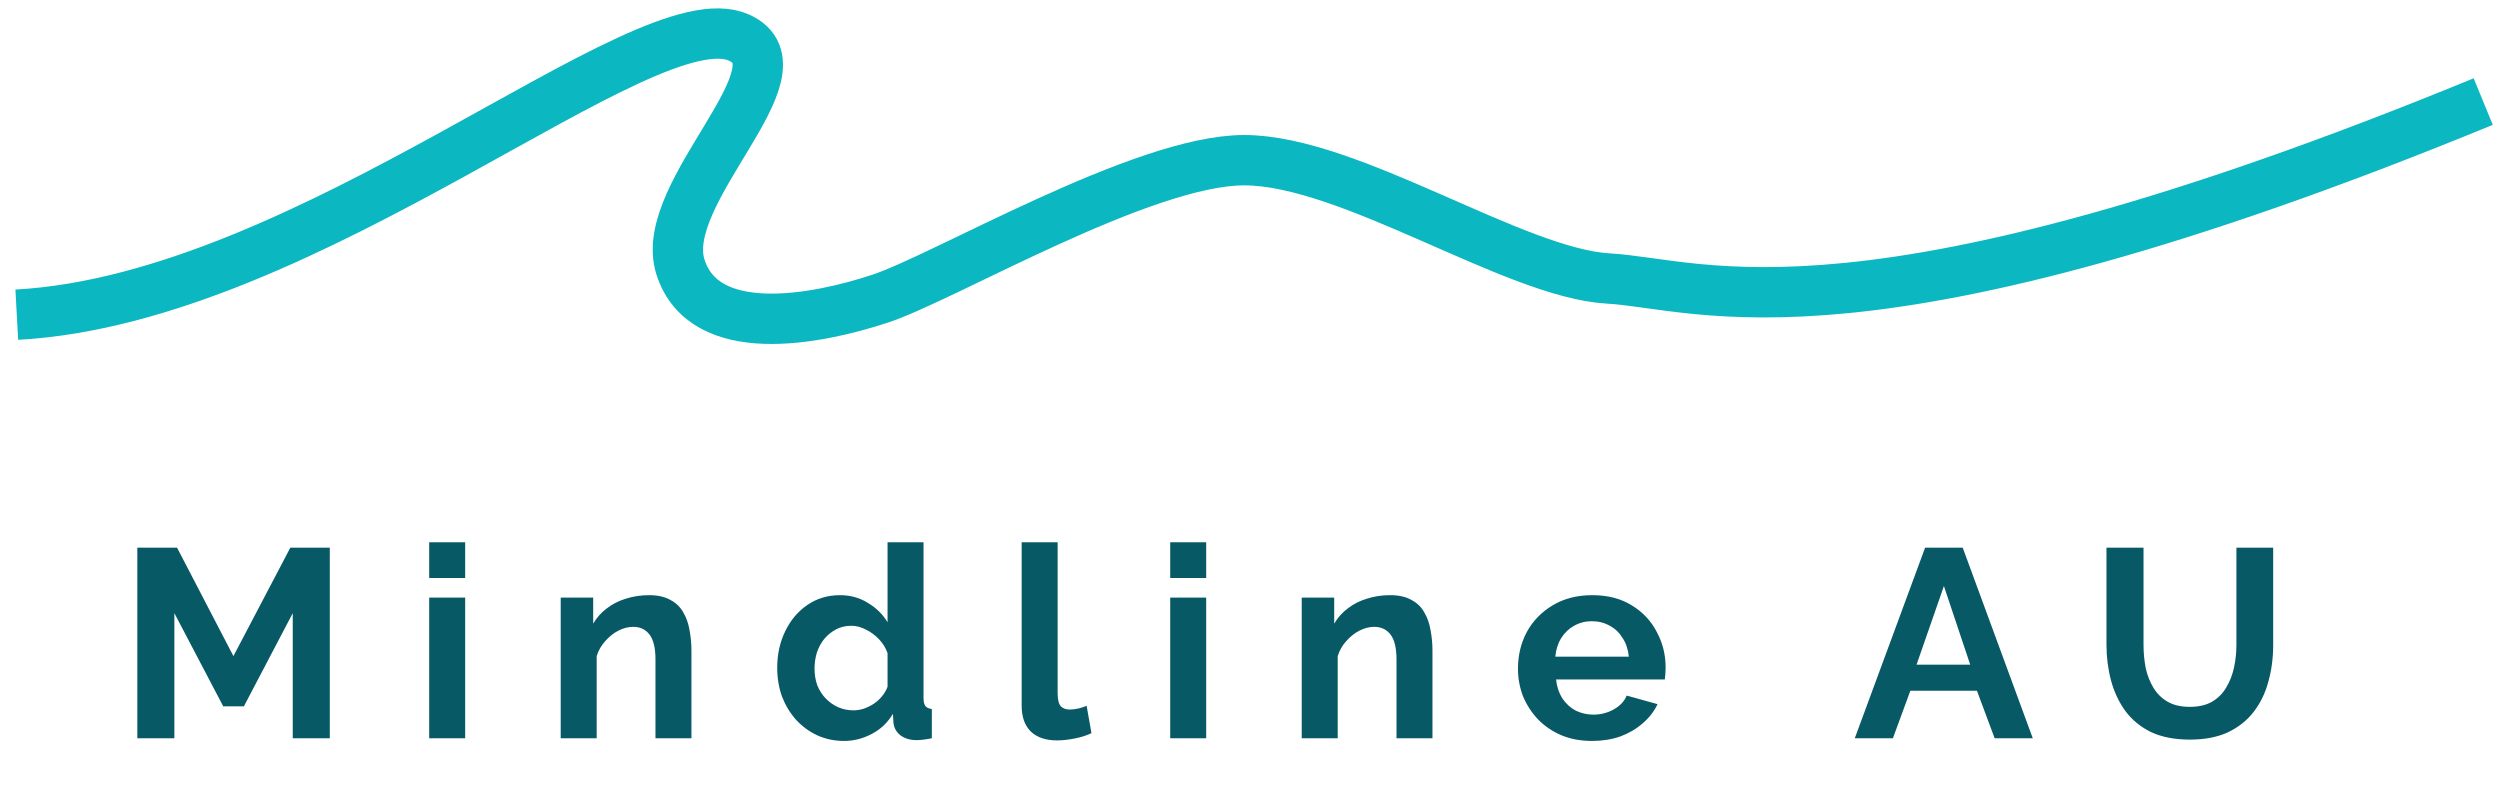
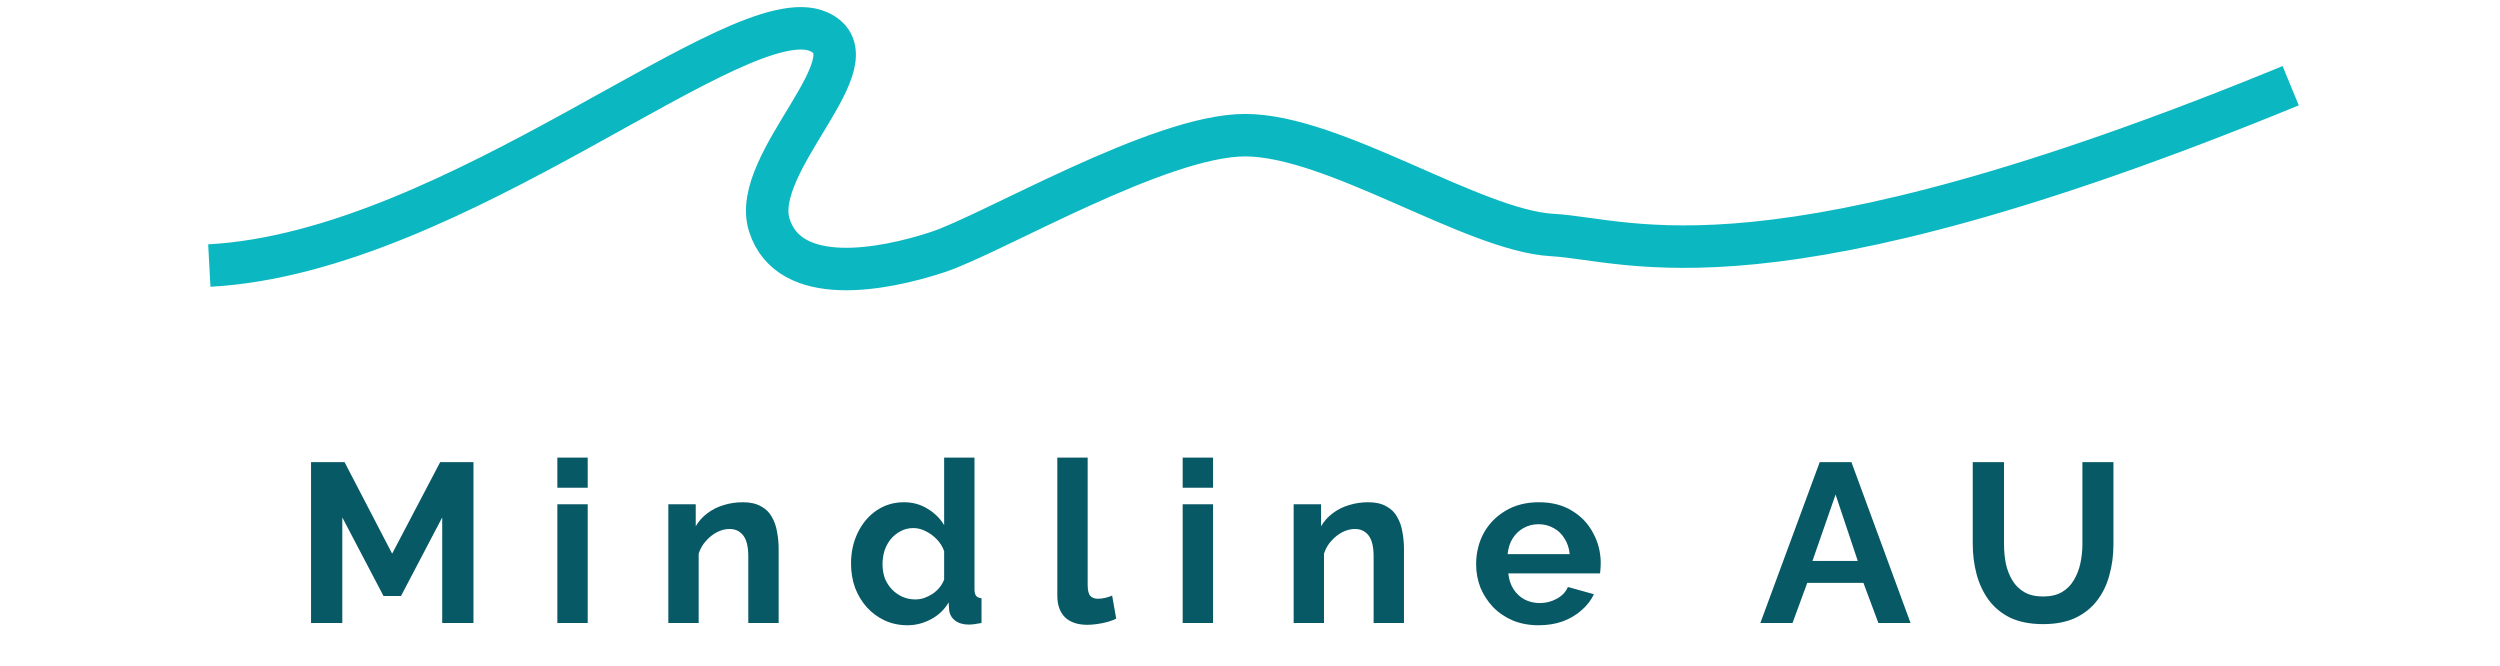
- <svg xmlns="http://www.w3.org/2000/svg" width="149" height="47" viewBox="0 0 149 47" fill="none">
+ <svg xmlns="http://www.w3.org/2000/svg" width="139" height="37" viewBox="0 0 149 47" fill="none">
  <path d="M1 18.755C18.5 17.803 38.45 -0.296 44.05 2.244C48.25 4.149 39.15 11.452 40.55 15.897C41.95 20.343 48.6 19.073 52.45 17.803C56.3 16.532 68.108 9.547 74.15 9.547C80.45 9.547 90.25 16.28 95.85 16.598C101.45 16.915 110.9 21.295 148 6.054" stroke="#0BB7C0" stroke-width="3" />
  <path d="M17.448 44V36.544L14.536 42.096H13.304L10.392 36.544V44H8.184V32.64H10.552L13.912 39.104L17.304 32.64H19.656V44H17.448ZM25.58 44V35.616H27.724V44H25.58ZM25.58 34.448V32.32H27.724V34.448H25.58ZM41.21 44H39.066V39.296C39.066 38.624 38.949 38.133 38.714 37.824C38.479 37.515 38.154 37.36 37.738 37.36C37.45 37.36 37.157 37.435 36.858 37.584C36.57 37.733 36.309 37.941 36.074 38.208C35.839 38.464 35.669 38.763 35.562 39.104V44H33.418V35.616H35.354V37.168C35.567 36.805 35.839 36.501 36.17 36.256C36.501 36 36.879 35.808 37.306 35.68C37.743 35.541 38.202 35.472 38.682 35.472C39.205 35.472 39.631 35.568 39.962 35.76C40.303 35.941 40.559 36.192 40.73 36.512C40.911 36.821 41.034 37.173 41.098 37.568C41.172 37.963 41.21 38.363 41.21 38.768V44ZM46.322 39.808C46.322 38.997 46.482 38.267 46.802 37.616C47.122 36.955 47.565 36.432 48.13 36.048C48.696 35.664 49.341 35.472 50.066 35.472C50.685 35.472 51.239 35.627 51.73 35.936C52.231 36.235 52.621 36.619 52.898 37.088V32.32H55.042V41.6C55.042 41.824 55.08 41.984 55.154 42.08C55.229 42.176 55.357 42.235 55.538 42.256V44C55.165 44.075 54.861 44.112 54.626 44.112C54.242 44.112 53.922 44.016 53.666 43.824C53.421 43.632 53.282 43.381 53.25 43.072L53.218 42.544C52.909 43.067 52.487 43.467 51.954 43.744C51.431 44.021 50.882 44.16 50.306 44.16C49.73 44.16 49.197 44.048 48.706 43.824C48.226 43.6 47.805 43.291 47.442 42.896C47.09 42.501 46.813 42.043 46.61 41.52C46.418 40.987 46.322 40.416 46.322 39.808ZM52.898 40.928V38.928C52.791 38.619 52.621 38.341 52.386 38.096C52.151 37.851 51.89 37.659 51.602 37.52C51.314 37.371 51.026 37.296 50.738 37.296C50.407 37.296 50.109 37.365 49.842 37.504C49.575 37.643 49.341 37.829 49.138 38.064C48.946 38.299 48.797 38.571 48.69 38.88C48.594 39.189 48.546 39.515 48.546 39.856C48.546 40.197 48.599 40.523 48.706 40.832C48.824 41.131 48.989 41.392 49.202 41.616C49.416 41.84 49.661 42.016 49.938 42.144C50.226 42.272 50.535 42.336 50.866 42.336C51.069 42.336 51.272 42.304 51.474 42.24C51.688 42.165 51.885 42.069 52.066 41.952C52.258 41.824 52.423 41.675 52.562 41.504C52.712 41.323 52.824 41.131 52.898 40.928ZM60.891 32.32H63.035V41.312C63.035 41.696 63.099 41.957 63.227 42.096C63.355 42.224 63.531 42.288 63.755 42.288C63.925 42.288 64.101 42.267 64.283 42.224C64.464 42.181 64.624 42.128 64.763 42.064L65.051 43.696C64.763 43.835 64.427 43.941 64.043 44.016C63.659 44.091 63.312 44.128 63.003 44.128C62.331 44.128 61.808 43.952 61.435 43.6C61.072 43.237 60.891 42.725 60.891 42.064V32.32ZM69.745 44V35.616H71.889V44H69.745ZM69.745 34.448V32.32H71.889V34.448H69.745ZM85.375 44H83.231V39.296C83.231 38.624 83.114 38.133 82.879 37.824C82.644 37.515 82.319 37.36 81.903 37.36C81.615 37.36 81.322 37.435 81.023 37.584C80.735 37.733 80.474 37.941 80.239 38.208C80.004 38.464 79.834 38.763 79.727 39.104V44H77.583V35.616H79.519V37.168C79.732 36.805 80.004 36.501 80.335 36.256C80.665 36 81.044 35.808 81.471 35.68C81.908 35.541 82.367 35.472 82.847 35.472C83.37 35.472 83.796 35.568 84.127 35.76C84.468 35.941 84.724 36.192 84.895 36.512C85.076 36.821 85.199 37.173 85.263 37.568C85.338 37.963 85.375 38.363 85.375 38.768V44ZM94.887 44.16C94.215 44.16 93.607 44.048 93.063 43.824C92.519 43.589 92.055 43.275 91.671 42.88C91.287 42.475 90.989 42.016 90.775 41.504C90.573 40.981 90.471 40.432 90.471 39.856C90.471 39.056 90.647 38.325 90.999 37.664C91.362 37.003 91.874 36.475 92.535 36.08C93.207 35.675 93.996 35.472 94.903 35.472C95.82 35.472 96.605 35.675 97.255 36.08C97.906 36.475 98.402 37.003 98.743 37.664C99.095 38.315 99.271 39.019 99.271 39.776C99.271 39.904 99.266 40.037 99.255 40.176C99.245 40.304 99.234 40.411 99.223 40.496H92.743C92.786 40.923 92.909 41.296 93.111 41.616C93.325 41.936 93.591 42.181 93.911 42.352C94.242 42.512 94.594 42.592 94.967 42.592C95.394 42.592 95.794 42.491 96.167 42.288C96.551 42.075 96.812 41.797 96.951 41.456L98.791 41.968C98.588 42.395 98.295 42.773 97.911 43.104C97.538 43.435 97.095 43.696 96.583 43.888C96.071 44.069 95.506 44.16 94.887 44.16ZM92.695 39.136H97.079C97.037 38.709 96.914 38.341 96.711 38.032C96.519 37.712 96.263 37.467 95.943 37.296C95.623 37.115 95.266 37.024 94.871 37.024C94.487 37.024 94.135 37.115 93.815 37.296C93.506 37.467 93.25 37.712 93.047 38.032C92.855 38.341 92.738 38.709 92.695 39.136ZM114.737 32.64H116.977L121.153 44H118.881L117.825 41.168H113.857L112.817 44H110.545L114.737 32.64ZM117.425 39.616L115.857 34.928L114.225 39.616H117.425ZM130.522 44.08C129.615 44.08 128.842 43.931 128.202 43.632C127.573 43.323 127.061 42.901 126.666 42.368C126.282 41.835 125.999 41.232 125.818 40.56C125.637 39.877 125.546 39.168 125.546 38.432V32.64H127.754V38.432C127.754 38.901 127.797 39.36 127.882 39.808C127.978 40.245 128.133 40.64 128.346 40.992C128.559 41.344 128.842 41.621 129.194 41.824C129.546 42.027 129.983 42.128 130.506 42.128C131.039 42.128 131.482 42.027 131.834 41.824C132.197 41.611 132.479 41.328 132.682 40.976C132.895 40.624 133.05 40.229 133.146 39.792C133.242 39.344 133.29 38.891 133.29 38.432V32.64H135.482V38.432C135.482 39.211 135.386 39.941 135.194 40.624C135.013 41.307 134.719 41.909 134.314 42.432C133.919 42.944 133.407 43.349 132.778 43.648C132.149 43.936 131.397 44.08 130.522 44.08Z" fill="#085966" />
</svg>
